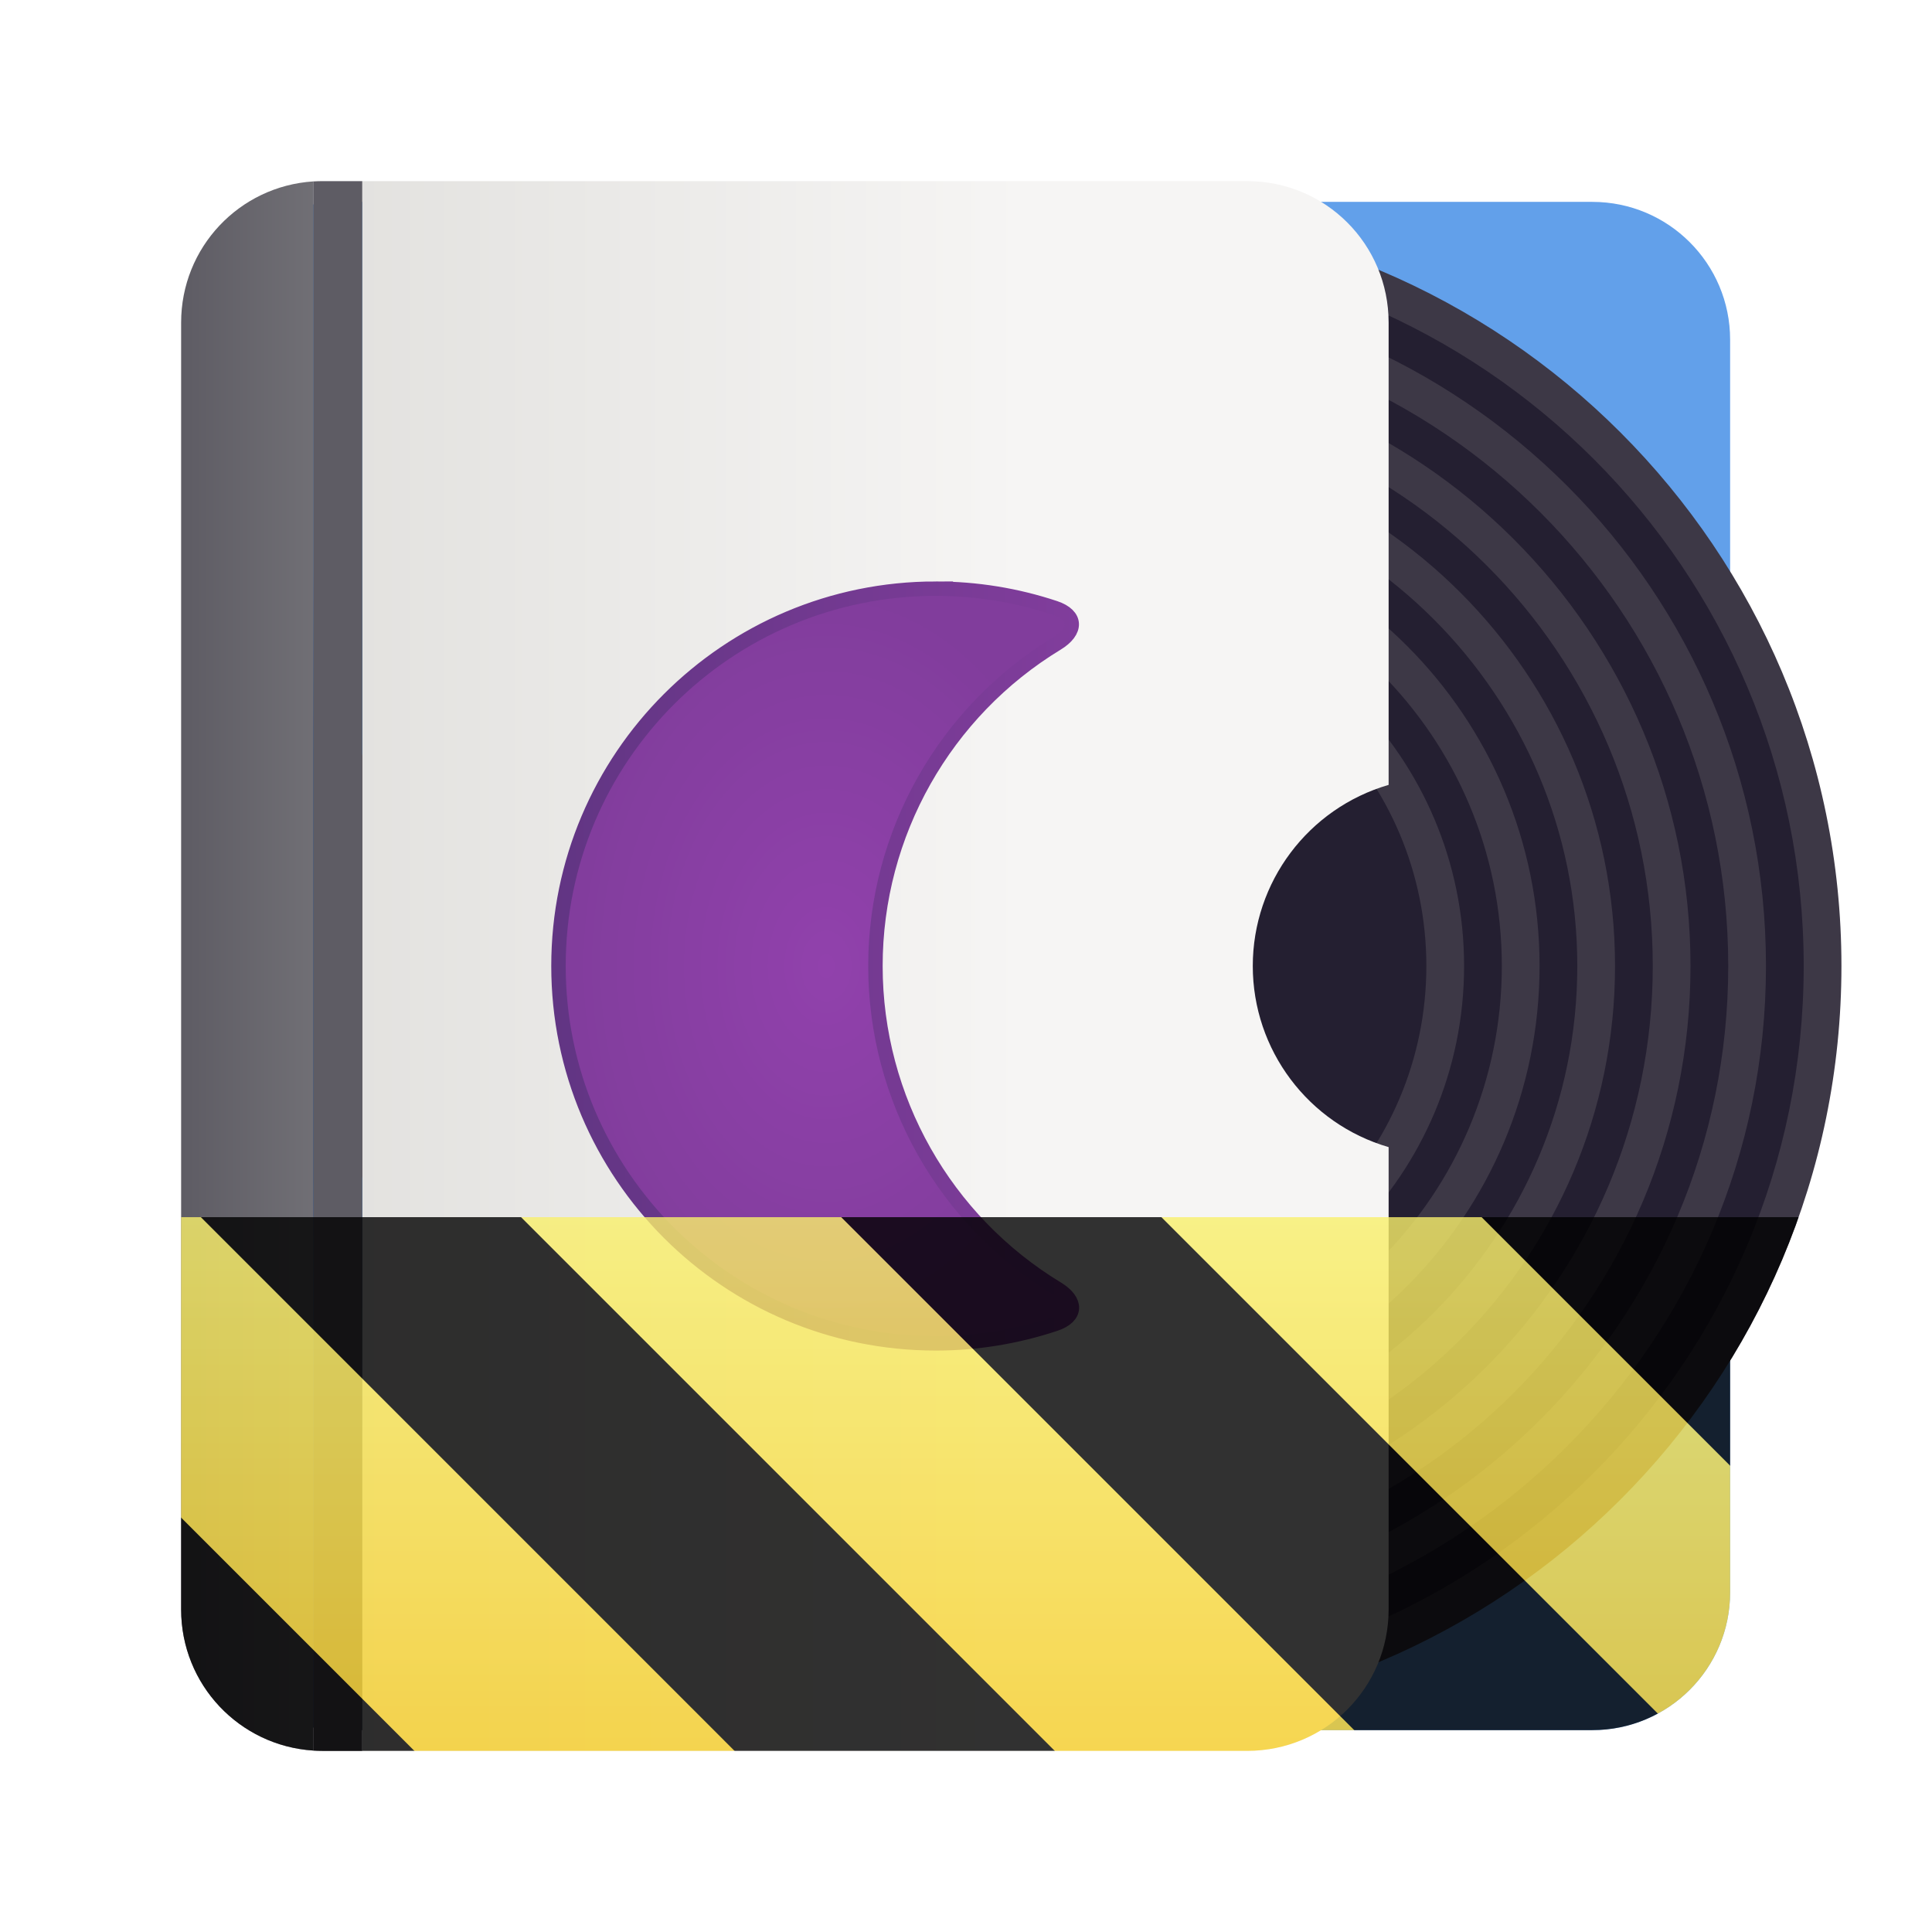
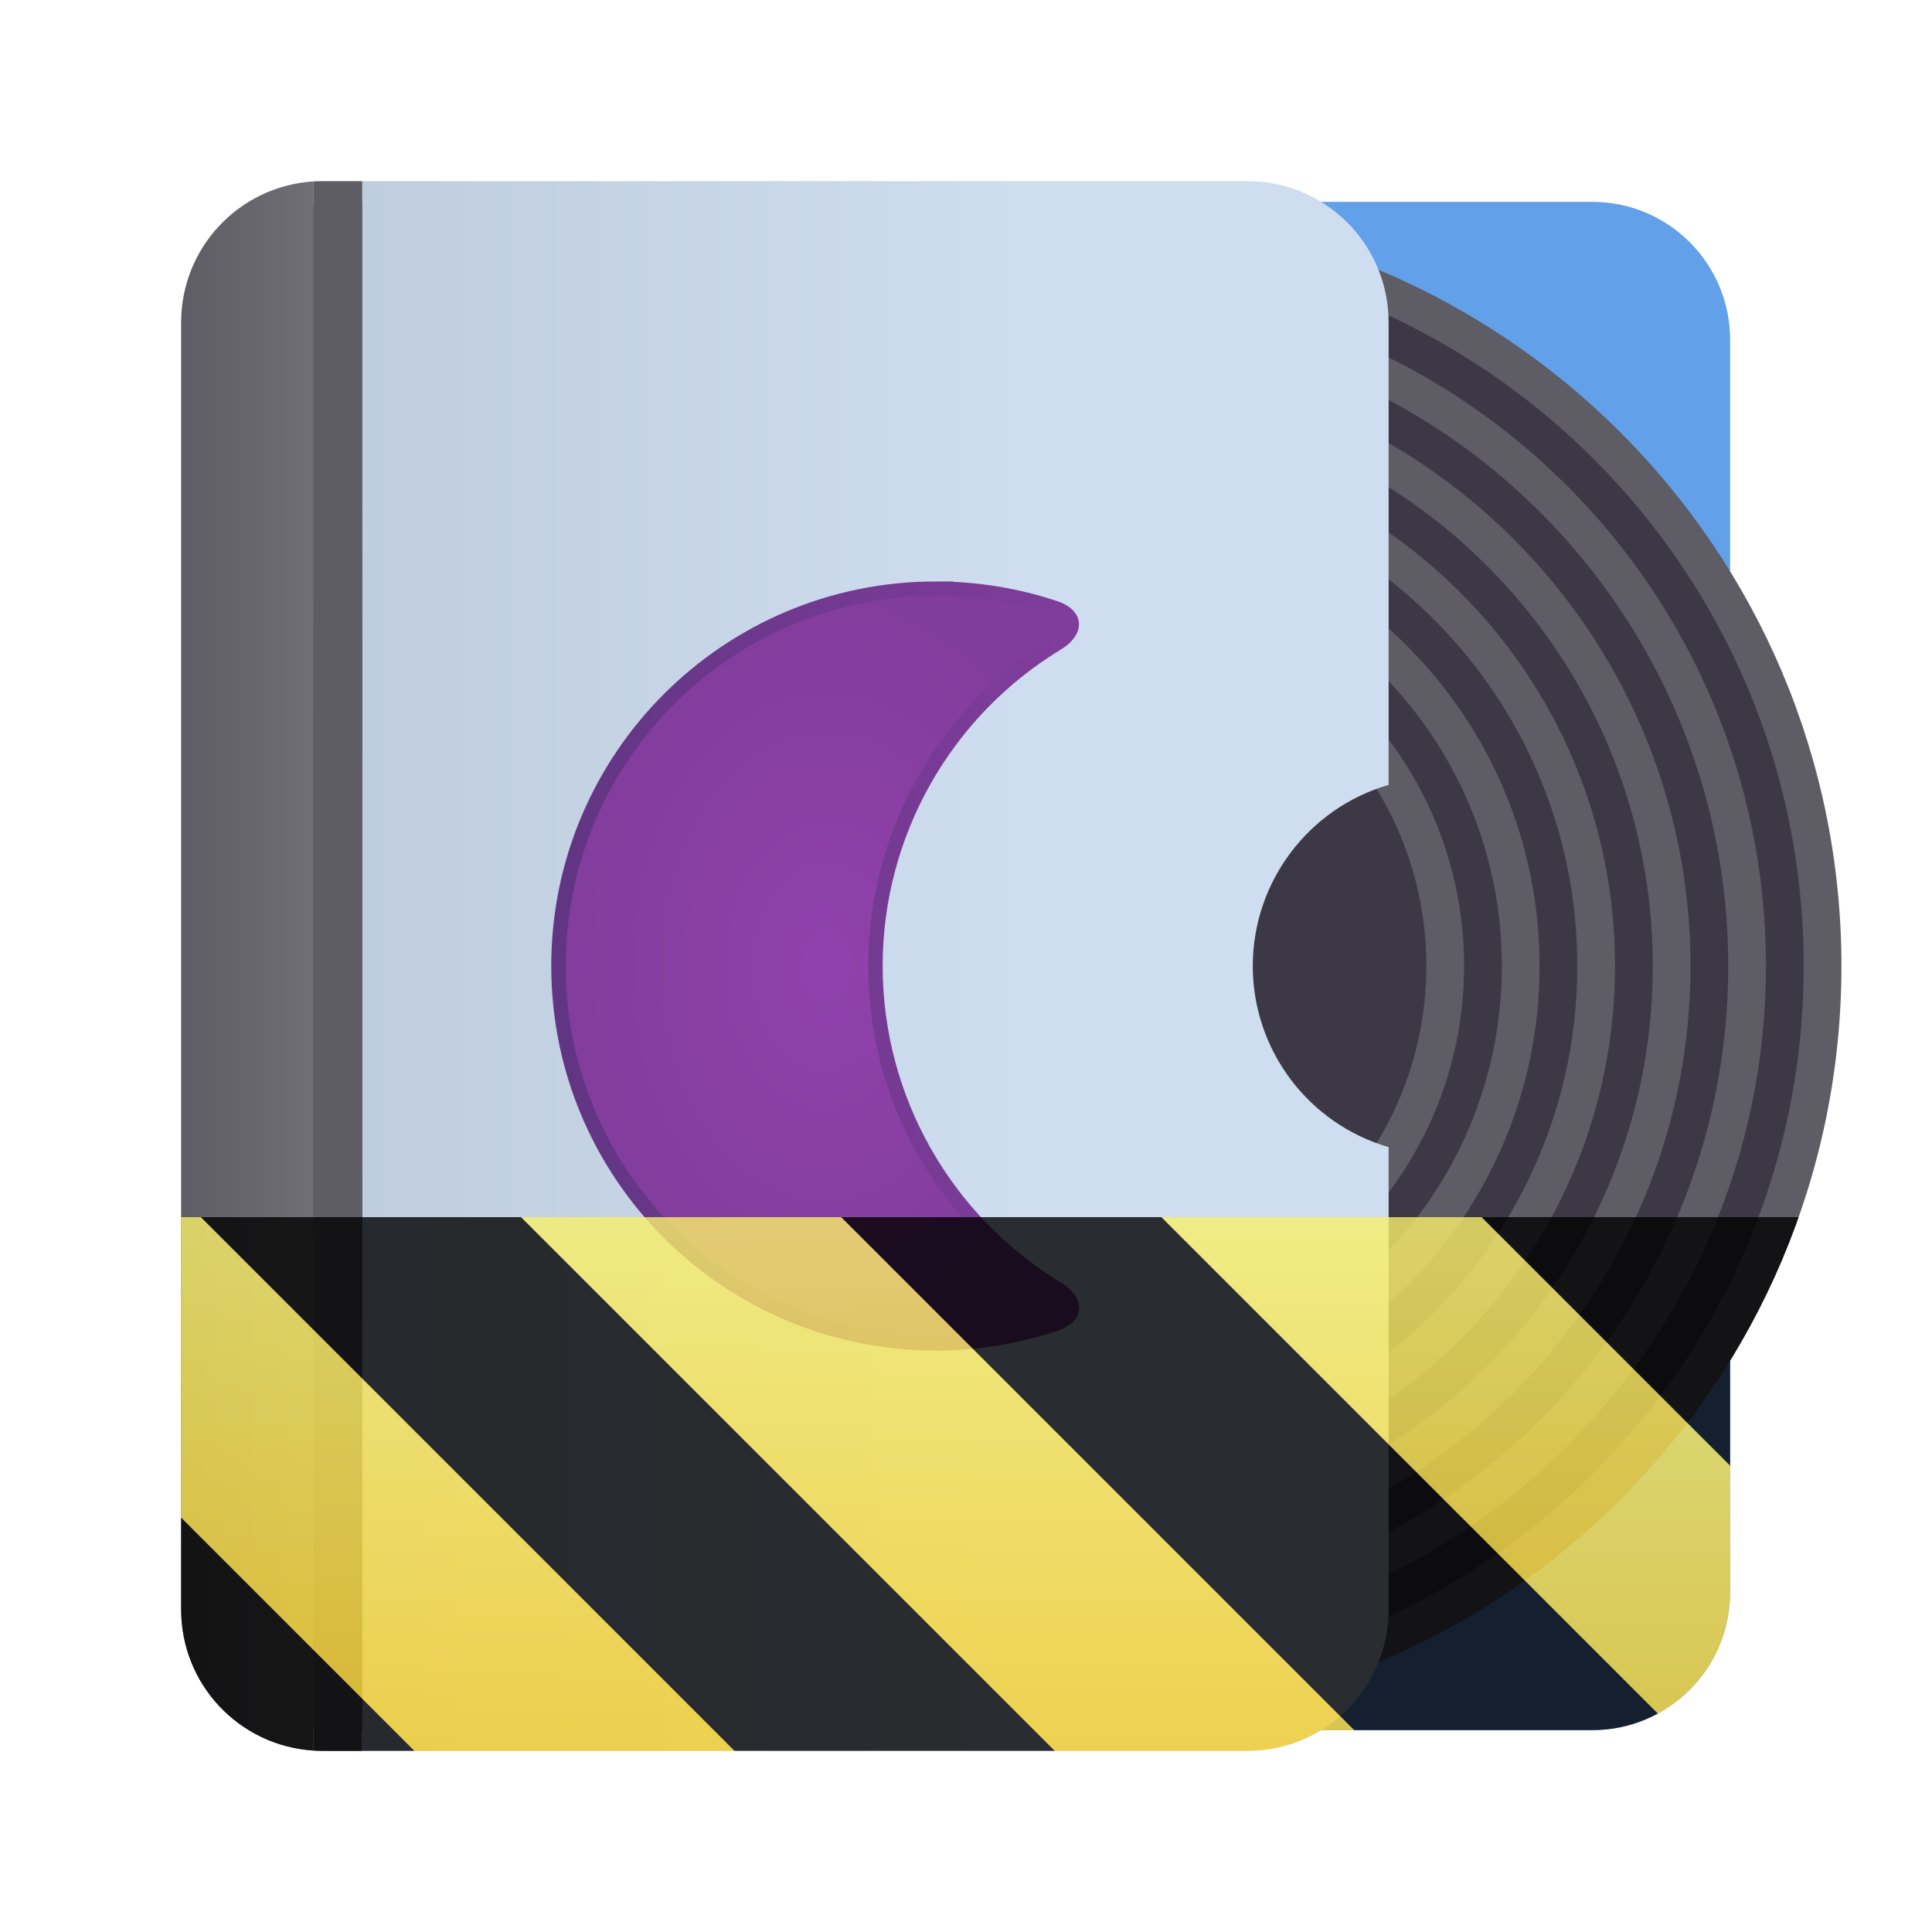
<svg xmlns="http://www.w3.org/2000/svg" height="128px" viewBox="0 0 128 128" width="128px">
  <filter id="a" height="100%" width="100%" x="0%" y="0%">
    <feColorMatrix color-interpolation-filters="sRGB" values="0 0 0 0 1 0 0 0 0 1 0 0 0 0 1 0 0 0 1 0" />
  </filter>
  <radialGradient id="b" cx="64" cy="64" gradientUnits="userSpaceOnUse" r="50.625">
    <stop offset="0.896" stop-color="#1a5fb4" />
    <stop offset="1" stop-color="#62a0ea" />
  </radialGradient>
  <linearGradient id="c" gradientUnits="userSpaceOnUse" x1="12" x2="92" y1="64" y2="64">
-     <stop offset="0" stop-color="#deddda" />
-     <stop offset="0.698" stop-color="#f6f5f4" />
+     <stop offset="0" stop-color="#bbc9da" />
+     <stop offset="0.698" stop-color="#ceddef" />
  </linearGradient>
  <linearGradient id="d" gradientUnits="userSpaceOnUse" x1="12" x2="24" y1="64" y2="64">
    <stop offset="0" stop-color="#5e5c64" />
    <stop offset="1" stop-color="#77767b" />
  </linearGradient>
  <radialGradient id="e" cx="49.875" cy="236" gradientTransform="matrix(1 0 0 1.408451 4.875 -96.39436)" gradientUnits="userSpaceOnUse" r="17.75">
    <stop offset="0" stop-color="#9141ac" />
    <stop offset="1" stop-color="#813d9c" />
  </radialGradient>
  <linearGradient id="f" gradientUnits="userSpaceOnUse" x1="71.495" x2="36.522" y1="236" y2="236">
    <stop offset="0" stop-color="#813d9c" />
    <stop offset="1" stop-color="#613583" />
  </linearGradient>
  <clipPath id="g">
    <rect height="128" width="128" />
  </clipPath>
  <clipPath id="h">
    <rect height="128" width="128" />
  </clipPath>
  <mask id="i">
    <g filter="url(#a)">
      <g clip-path="url(#h)" filter="url(#a)">
        <g clip-path="url(#g)">
          <path d="m 22.504 13.375 h 82.992 c 5.043 0 9.129 4.086 9.129 9.129 v 82.992 c 0 5.043 -4.086 9.129 -9.129 9.129 h -82.992 c -5.043 0 -9.129 -4.086 -9.129 -9.129 v -82.992 c 0 -5.043 4.086 -9.129 9.129 -9.129 z m 0 0" fill="url(#b)" />
-           <path d="m 122 64 c 0 27.613 -22.387 50 -50 50 s -50 -22.387 -50 -50 s 22.387 -50 50 -50 s 50 22.387 50 50 z m 0 0" fill="#3d3846" />
-           <path d="m 119.5 64 c 0 26.234 -21.266 47.5 -47.5 47.5 s -47.5 -21.266 -47.5 -47.5 s 21.266 -47.5 47.5 -47.5 s 47.5 21.266 47.5 47.5 z m 0 0" fill="#241f31" />
-           <path d="m 117 64 c 0 24.852 -20.148 45 -45 45 s -45 -20.148 -45 -45 s 20.148 -45 45 -45 s 45 20.148 45 45 z m 0 0" fill="#3d3846" />
-           <path d="m 114.5 64 c 0 23.473 -19.027 42.5 -42.5 42.5 s -42.5 -19.027 -42.5 -42.5 s 19.027 -42.5 42.5 -42.5 s 42.5 19.027 42.5 42.5 z m 0 0" fill="#241f31" />
-           <path d="m 112 64 c 0 22.09 -17.91 40 -40 40 s -40 -17.91 -40 -40 s 17.91 -40 40 -40 s 40 17.91 40 40 z m 0 0" fill="#3d3846" />
-           <path d="m 109.5 64 c 0 20.711 -16.789 37.5 -37.5 37.5 s -37.5 -16.789 -37.5 -37.5 s 16.789 -37.5 37.5 -37.5 s 37.5 16.789 37.5 37.5 z m 0 0" fill="#241f31" />
-           <path d="m 107 64 c 0 19.328 -15.672 35 -35 35 s -35 -15.672 -35 -35 s 15.672 -35 35 -35 s 35 15.672 35 35 z m 0 0" fill="#3d3846" />
-           <path d="m 104.5 64 c 0 17.949 -14.551 32.5 -32.5 32.5 s -32.5 -14.551 -32.5 -32.5 s 14.551 -32.5 32.5 -32.5 s 32.5 14.551 32.5 32.5 z m 0 0" fill="#241f31" />
-           <path d="m 102 64 c 0 16.57 -13.43 30 -30 30 s -30 -13.43 -30 -30 s 13.43 -30 30 -30 s 30 13.43 30 30 z m 0 0" fill="#3d3846" />
-           <path d="m 99.5 64 c 0 15.188 -12.312 27.5 -27.5 27.5 s -27.5 -12.312 -27.5 -27.5 s 12.312 -27.5 27.5 -27.5 s 27.5 12.312 27.5 27.5 z m 0 0" fill="#241f31" />
-           <path d="m 97 64 c 0 13.809 -11.191 25 -25 25 s -25 -11.191 -25 -25 s 11.191 -25 25 -25 s 25 11.191 25 25 z m 0 0" fill="#3d3846" />
-           <path d="m 94.5 64 c 0 12.426 -10.074 22.5 -22.5 22.5 s -22.5 -10.074 -22.5 -22.5 s 10.074 -22.5 22.5 -22.5 s 22.5 10.074 22.5 22.5 z m 0 0" fill="#241f31" />
+           <path d="m 122 64 c 0 27.613 -22.387 50 -50 50 s -50 -22.387 -50 -50 s 22.387 -50 50 -50 s 50 22.387 50 50 z m 0 0" fill="#5e5c64" />
+           <path d="m 119.5 64 c 0 26.234 -21.266 47.5 -47.5 47.5 s -47.5 -21.266 -47.5 -47.5 s 21.266 -47.5 47.5 -47.5 s 47.5 21.266 47.5 47.5 z m 0 0" fill="#3d3846" />
+           <path d="m 117 64 c 0 24.852 -20.148 45 -45 45 s -45 -20.148 -45 -45 s 20.148 -45 45 -45 s 45 20.148 45 45 z m 0 0" fill="#5e5c64" />
+           <path d="m 114.5 64 c 0 23.473 -19.027 42.5 -42.5 42.5 s -42.5 -19.027 -42.5 -42.5 s 19.027 -42.5 42.5 -42.5 s 42.5 19.027 42.5 42.5 z m 0 0" fill="#3d3846" />
+           <path d="m 112 64 c 0 22.09 -17.91 40 -40 40 s -40 -17.91 -40 -40 s 17.91 -40 40 -40 s 40 17.91 40 40 z m 0 0" fill="#5e5c64" />
+           <path d="m 109.5 64 c 0 20.711 -16.789 37.5 -37.5 37.5 s -37.5 -16.789 -37.5 -37.5 s 16.789 -37.5 37.5 -37.5 s 37.5 16.789 37.5 37.5 z m 0 0" fill="#3d3846" />
+           <path d="m 107 64 c 0 19.328 -15.672 35 -35 35 s -35 -15.672 -35 -35 s 15.672 -35 35 -35 s 35 15.672 35 35 z m 0 0" fill="#5e5c64" />
+           <path d="m 104.5 64 c 0 17.949 -14.551 32.5 -32.5 32.5 s -32.5 -14.551 -32.5 -32.5 s 14.551 -32.5 32.5 -32.5 s 32.5 14.551 32.5 32.5 z m 0 0" fill="#3d3846" />
+           <path d="m 102 64 c 0 16.57 -13.43 30 -30 30 s -30 -13.43 -30 -30 s 13.43 -30 30 -30 s 30 13.43 30 30 z m 0 0" fill="#5e5c64" />
+           <path d="m 99.5 64 c 0 15.188 -12.312 27.5 -27.5 27.5 s -27.5 -12.312 -27.5 -27.5 s 12.312 -27.5 27.5 -27.5 s 27.5 12.312 27.5 27.5 z m 0 0" fill="#3d3846" />
+           <path d="m 97 64 c 0 13.809 -11.191 25 -25 25 s -25 -11.191 -25 -25 s 11.191 -25 25 -25 s 25 11.191 25 25 z m 0 0" fill="#5e5c64" />
+           <path d="m 94.5 64 c 0 12.426 -10.074 22.5 -22.5 22.5 s -22.5 -10.074 -22.5 -22.5 s 10.074 -22.5 22.5 -22.5 s 22.5 10.074 22.5 22.5 z m 0 0" fill="#3d3846" />
          <path d="m 24 12 v 104 h 58.625 c 5.195 0 9.375 -4.18 9.375 -9.375 v -30.625 c -5.332 -1.555 -9 -6.445 -9 -12 s 3.668 -10.445 9 -12 v -30.625 c 0 -5.195 -4.18 -9.375 -9.375 -9.375 z m 0 0" fill="url(#c)" />
          <path d="m 20.75 115.98 v -103.961 c -4.898 0.32 -8.75 4.371 -8.75 9.355 v 85.25 c 0 4.984 3.852 9.035 8.75 9.355 z m 0 0" fill="url(#d)" />
          <path d="m 21.375 12 c -0.211 0 -0.418 0.008 -0.625 0.02 v 103.961 c 0.207 0.012 0.414 0.02 0.625 0.02 h 2.625 v -104 z m 0 0" fill="#5e5c64" />
          <path d="m 62 211 c -13.809 0 -25 11.191 -25 25 s 11.191 25 25 25 c 2.695 0 5.367 -0.438 7.91 -1.285 c 1.461 -0.488 1.445 -1.539 0.133 -2.336 c -7.418 -4.492 -12.043 -12.574 -12.043 -21.379 c 0 -8.797 4.617 -16.871 12.023 -21.367 c 1.324 -0.805 1.34 -1.863 -0.133 -2.355 c -2.539 -0.844 -5.203 -1.277 -7.891 -1.277 z m 0 0" fill="url(#e)" stroke="url(#f)" stroke-width="0.956" transform="matrix(1 0 0 1 0 -172)" />
        </g>
      </g>
    </g>
  </mask>
  <mask id="j">
    <g filter="url(#a)">
      <rect fill-opacity="0.8" height="184.32" width="184.32" x="-28.16" y="-28.16" />
    </g>
  </mask>
  <linearGradient id="k" gradientTransform="matrix(0 0.37 -0.98462 0 295.385 -30.36)" gradientUnits="userSpaceOnUse" x1="300" x2="428" y1="235" y2="235">
    <stop offset="0" stop-color="#f9f06b" />
    <stop offset="1" stop-color="#f5c211" />
  </linearGradient>
  <clipPath id="l">
    <rect height="128" width="128" />
  </clipPath>
  <clipPath id="m">
    <rect height="128" width="128" />
  </clipPath>
  <path d="m 22.504 13.375 h 82.992 c 5.043 0 9.129 4.086 9.129 9.129 v 82.992 c 0 5.043 -4.086 9.129 -9.129 9.129 h -82.992 c -5.043 0 -9.129 -4.086 -9.129 -9.129 v -82.992 c 0 -5.043 4.086 -9.129 9.129 -9.129 z m 0 0" fill="url(#b)" />
-   <path d="m 122 64 c 0 27.613 -22.387 50 -50 50 s -50 -22.387 -50 -50 s 22.387 -50 50 -50 s 50 22.387 50 50 z m 0 0" fill="#3d3846" />
-   <path d="m 119.5 64 c 0 26.234 -21.266 47.5 -47.5 47.5 s -47.5 -21.266 -47.5 -47.5 s 21.266 -47.5 47.5 -47.5 s 47.5 21.266 47.5 47.5 z m 0 0" fill="#241f31" />
-   <path d="m 117 64 c 0 24.852 -20.148 45 -45 45 s -45 -20.148 -45 -45 s 20.148 -45 45 -45 s 45 20.148 45 45 z m 0 0" fill="#3d3846" />
-   <path d="m 114.5 64 c 0 23.473 -19.027 42.5 -42.5 42.5 s -42.5 -19.027 -42.5 -42.5 s 19.027 -42.5 42.5 -42.5 s 42.5 19.027 42.5 42.5 z m 0 0" fill="#241f31" />
-   <path d="m 112 64 c 0 22.09 -17.91 40 -40 40 s -40 -17.91 -40 -40 s 17.91 -40 40 -40 s 40 17.91 40 40 z m 0 0" fill="#3d3846" />
-   <path d="m 109.5 64 c 0 20.711 -16.789 37.5 -37.5 37.5 s -37.5 -16.789 -37.5 -37.5 s 16.789 -37.5 37.5 -37.5 s 37.5 16.789 37.5 37.5 z m 0 0" fill="#241f31" />
-   <path d="m 107 64 c 0 19.328 -15.672 35 -35 35 s -35 -15.672 -35 -35 s 15.672 -35 35 -35 s 35 15.672 35 35 z m 0 0" fill="#3d3846" />
-   <path d="m 104.5 64 c 0 17.949 -14.551 32.5 -32.5 32.5 s -32.5 -14.551 -32.5 -32.5 s 14.551 -32.5 32.5 -32.5 s 32.5 14.551 32.5 32.5 z m 0 0" fill="#241f31" />
-   <path d="m 102 64 c 0 16.57 -13.43 30 -30 30 s -30 -13.43 -30 -30 s 13.43 -30 30 -30 s 30 13.43 30 30 z m 0 0" fill="#3d3846" />
-   <path d="m 99.5 64 c 0 15.188 -12.312 27.5 -27.5 27.5 s -27.5 -12.312 -27.5 -27.5 s 12.312 -27.5 27.5 -27.5 s 27.5 12.312 27.5 27.5 z m 0 0" fill="#241f31" />
-   <path d="m 97 64 c 0 13.809 -11.191 25 -25 25 s -25 -11.191 -25 -25 s 11.191 -25 25 -25 s 25 11.191 25 25 z m 0 0" fill="#3d3846" />
-   <path d="m 94.5 64 c 0 12.426 -10.074 22.5 -22.5 22.5 s -22.5 -10.074 -22.5 -22.5 s 10.074 -22.5 22.5 -22.5 s 22.5 10.074 22.5 22.5 z m 0 0" fill="#241f31" />
+   <path d="m 122 64 c 0 27.613 -22.387 50 -50 50 s -50 -22.387 -50 -50 s 22.387 -50 50 -50 s 50 22.387 50 50 z m 0 0" fill="#5e5c64" />
+   <path d="m 119.5 64 c 0 26.234 -21.266 47.5 -47.5 47.5 s -47.5 -21.266 -47.5 -47.5 s 21.266 -47.5 47.5 -47.5 s 47.5 21.266 47.5 47.5 z m 0 0" fill="#3d3846" />
+   <path d="m 117 64 c 0 24.852 -20.148 45 -45 45 s -45 -20.148 -45 -45 s 20.148 -45 45 -45 s 45 20.148 45 45 z m 0 0" fill="#5e5c64" />
+   <path d="m 114.5 64 c 0 23.473 -19.027 42.5 -42.5 42.5 s -42.5 -19.027 -42.5 -42.5 s 19.027 -42.5 42.5 -42.5 s 42.5 19.027 42.5 42.5 z m 0 0" fill="#3d3846" />
+   <path d="m 112 64 c 0 22.09 -17.91 40 -40 40 s -40 -17.91 -40 -40 s 17.91 -40 40 -40 s 40 17.91 40 40 z m 0 0" fill="#5e5c64" />
+   <path d="m 109.5 64 c 0 20.711 -16.789 37.5 -37.5 37.5 s -37.5 -16.789 -37.5 -37.5 s 16.789 -37.5 37.5 -37.5 s 37.5 16.789 37.5 37.5 z m 0 0" fill="#3d3846" />
+   <path d="m 107 64 c 0 19.328 -15.672 35 -35 35 s -35 -15.672 -35 -35 s 15.672 -35 35 -35 s 35 15.672 35 35 z m 0 0" fill="#5e5c64" />
+   <path d="m 104.5 64 c 0 17.949 -14.551 32.5 -32.5 32.5 s -32.5 -14.551 -32.5 -32.5 s 14.551 -32.5 32.5 -32.5 s 32.5 14.551 32.5 32.5 z m 0 0" fill="#3d3846" />
+   <path d="m 102 64 c 0 16.57 -13.43 30 -30 30 s -30 -13.43 -30 -30 s 13.43 -30 30 -30 s 30 13.43 30 30 z m 0 0" fill="#5e5c64" />
+   <path d="m 99.5 64 c 0 15.188 -12.312 27.5 -27.5 27.5 s -27.5 -12.312 -27.5 -27.5 s 12.312 -27.5 27.5 -27.5 s 27.5 12.312 27.5 27.5 z m 0 0" fill="#3d3846" />
+   <path d="m 97 64 c 0 13.809 -11.191 25 -25 25 s -25 -11.191 -25 -25 s 11.191 -25 25 -25 s 25 11.191 25 25 z m 0 0" fill="#5e5c64" />
+   <path d="m 94.5 64 c 0 12.426 -10.074 22.5 -22.5 22.5 s -22.5 -10.074 -22.5 -22.5 s 10.074 -22.5 22.5 -22.5 s 22.5 10.074 22.5 22.5 z m 0 0" fill="#3d3846" />
  <path d="m 24 12 v 104 h 58.625 c 5.195 0 9.375 -4.18 9.375 -9.375 v -30.625 c -5.332 -1.555 -9 -6.445 -9 -12 s 3.668 -10.445 9 -12 v -30.625 c 0 -5.195 -4.18 -9.375 -9.375 -9.375 z m 0 0" fill="url(#c)" />
  <path d="m 20.75 115.98 v -103.961 c -4.898 0.32 -8.75 4.371 -8.75 9.355 v 85.25 c 0 4.984 3.852 9.035 8.75 9.355 z m 0 0" fill="url(#d)" />
  <path d="m 21.375 12 c -0.211 0 -0.418 0.008 -0.625 0.02 v 103.961 c 0.207 0.012 0.414 0.02 0.625 0.02 h 2.625 v -104 z m 0 0" fill="#5e5c64" />
  <path d="m 62 211 c -13.809 0 -25 11.191 -25 25 s 11.191 25 25 25 c 2.695 0 5.367 -0.438 7.91 -1.285 c 1.461 -0.488 1.445 -1.539 0.133 -2.336 c -7.418 -4.492 -12.043 -12.574 -12.043 -21.379 c 0 -8.797 4.617 -16.871 12.023 -21.367 c 1.324 -0.805 1.34 -1.863 -0.133 -2.355 c -2.539 -0.844 -5.203 -1.277 -7.891 -1.277 z m 0 0" fill="url(#e)" stroke="url(#f)" stroke-width="0.956" transform="matrix(1 0 0 1 0 -172)" />
  <g mask="url(#i)">
    <g clip-path="url(#m)">
      <g mask="url(#j)">
        <g clip-path="url(#l)">
          <path d="m 128 80.641 v 47.359 h -128 v -47.359 z m 0 0" fill="url(#k)" />
          <path d="m 13.309 80.641 l 47.355 47.359 h 21.215 l -47.359 -47.359 z m 42.422 0 l 47.363 47.359 h 21.215 l -47.363 -47.359 z m 42.43 0 l 29.84 29.84 v -21.211 l -8.629 -8.629 z m -98.16 7.906 v 21.215 l 18.238 18.238 h 21.215 z m 0 0" />
        </g>
      </g>
    </g>
  </g>
</svg>
